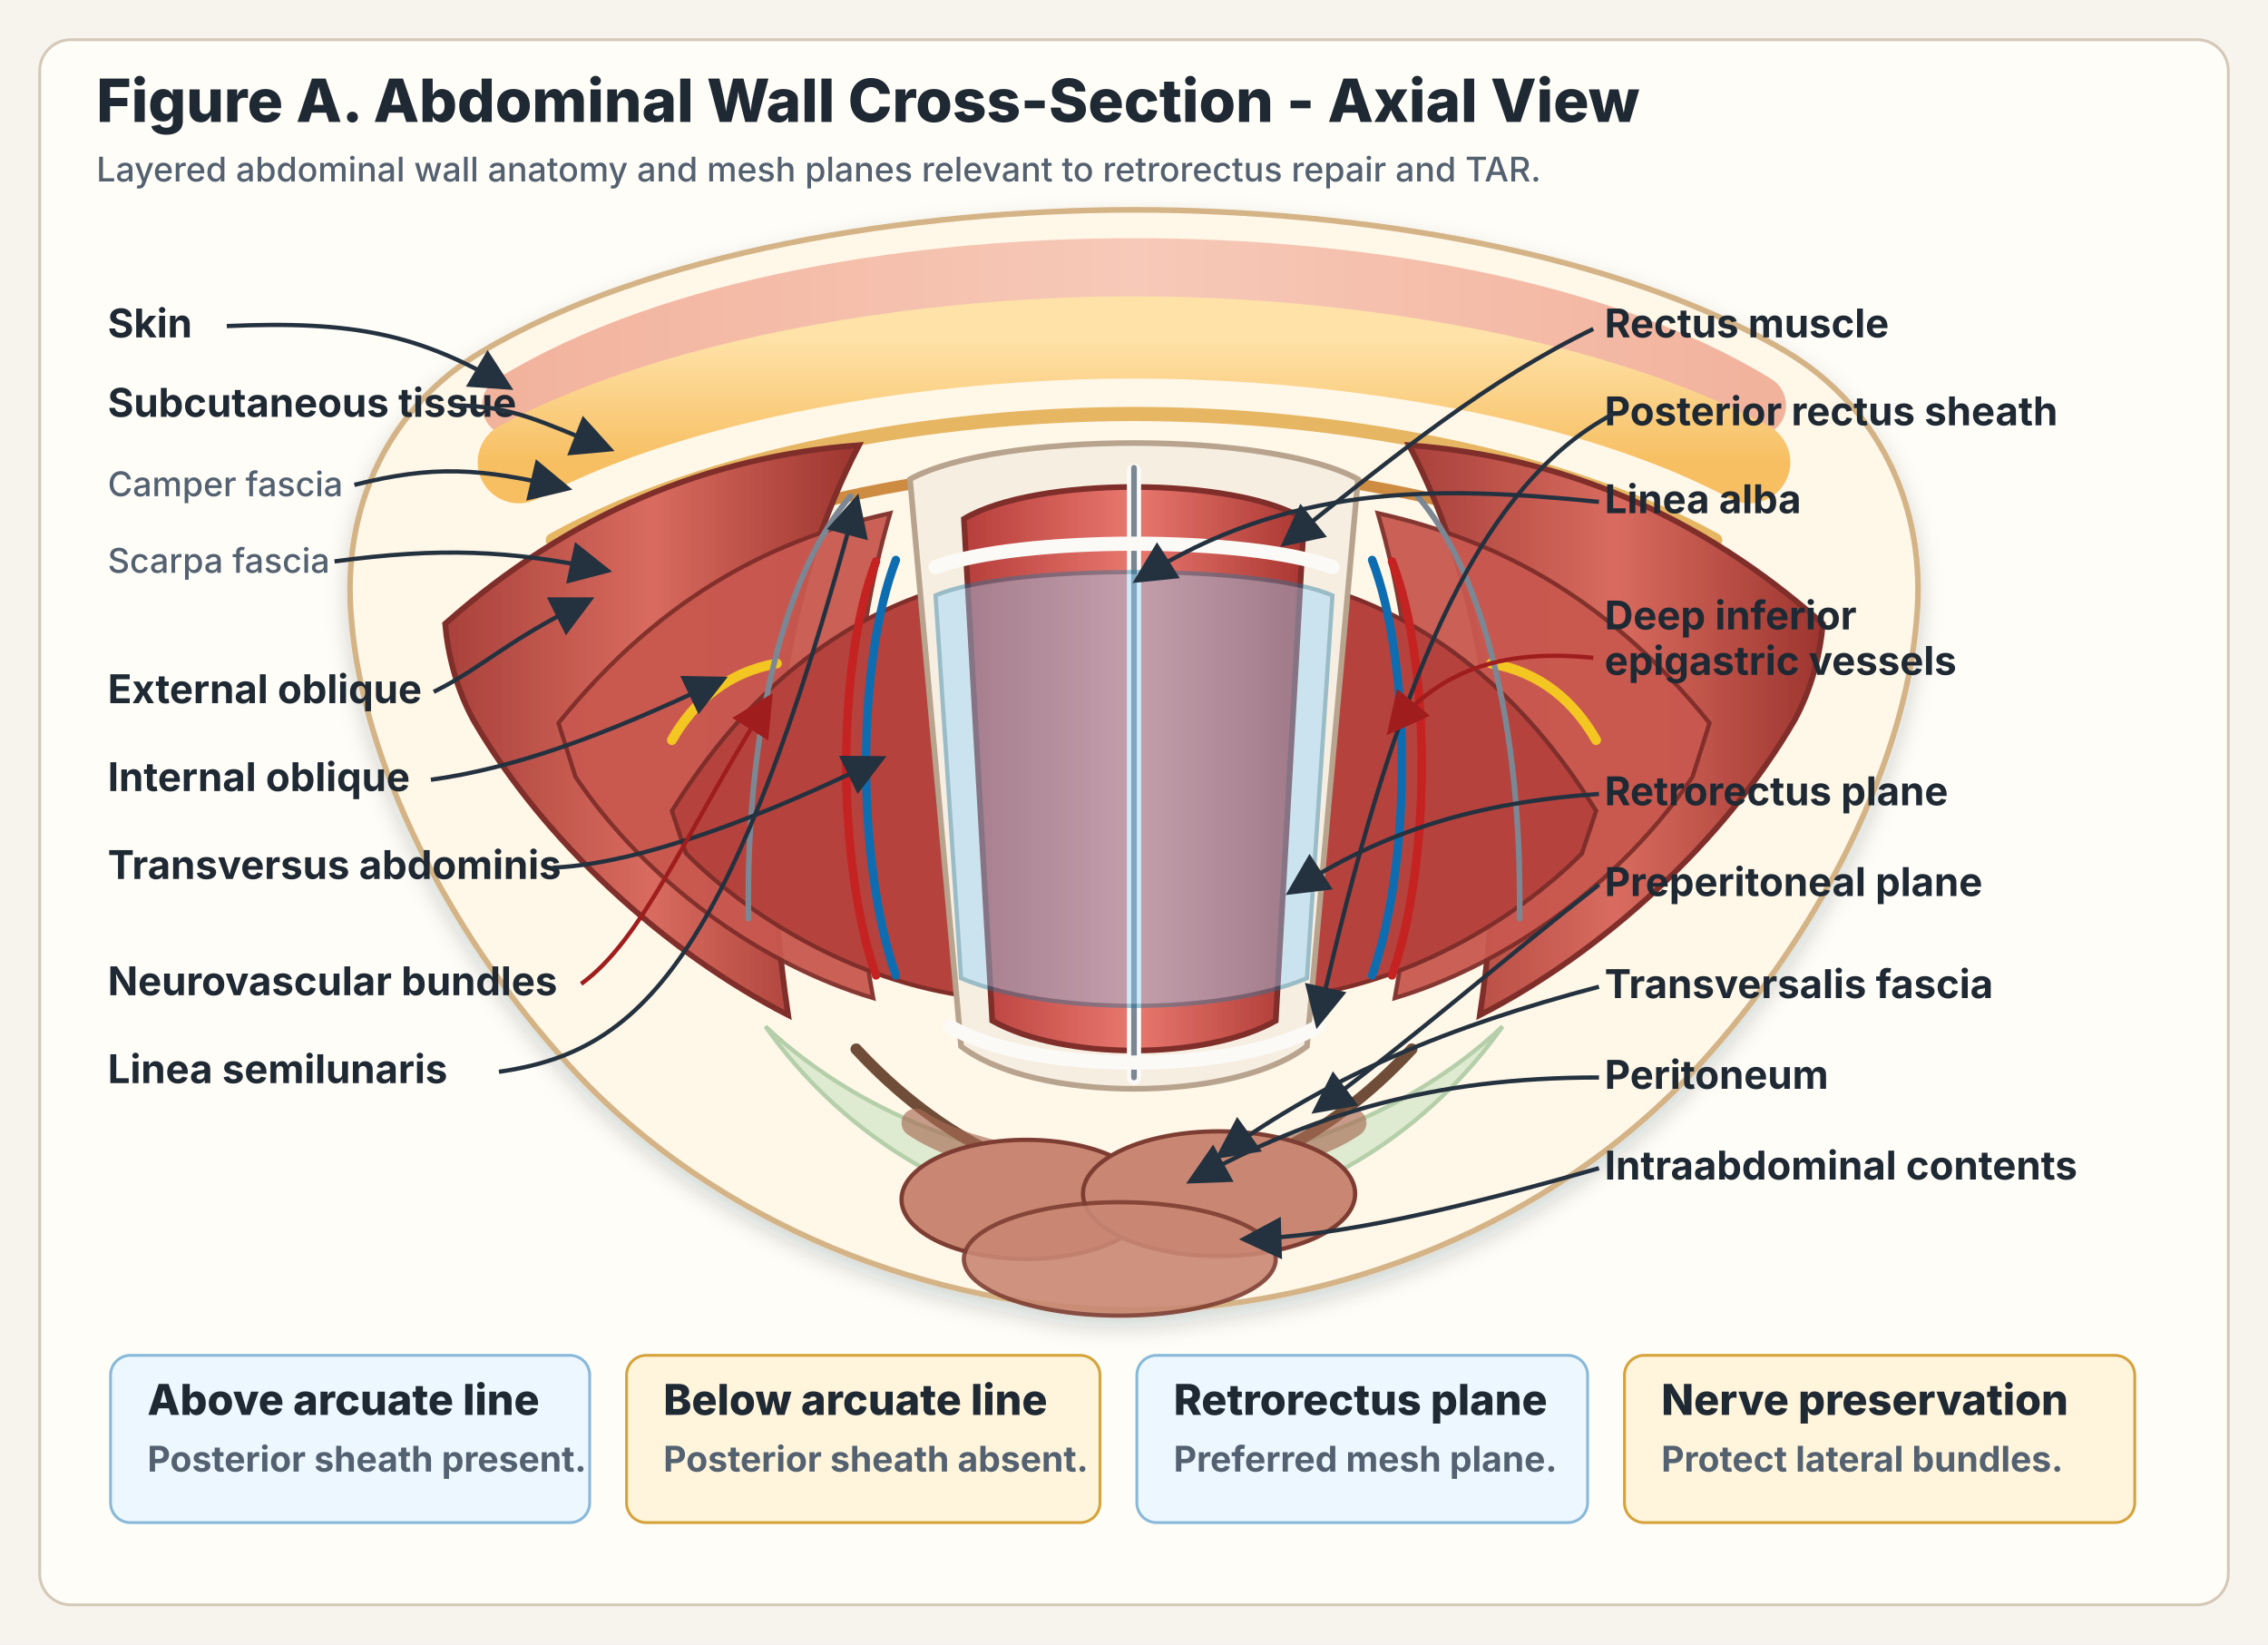
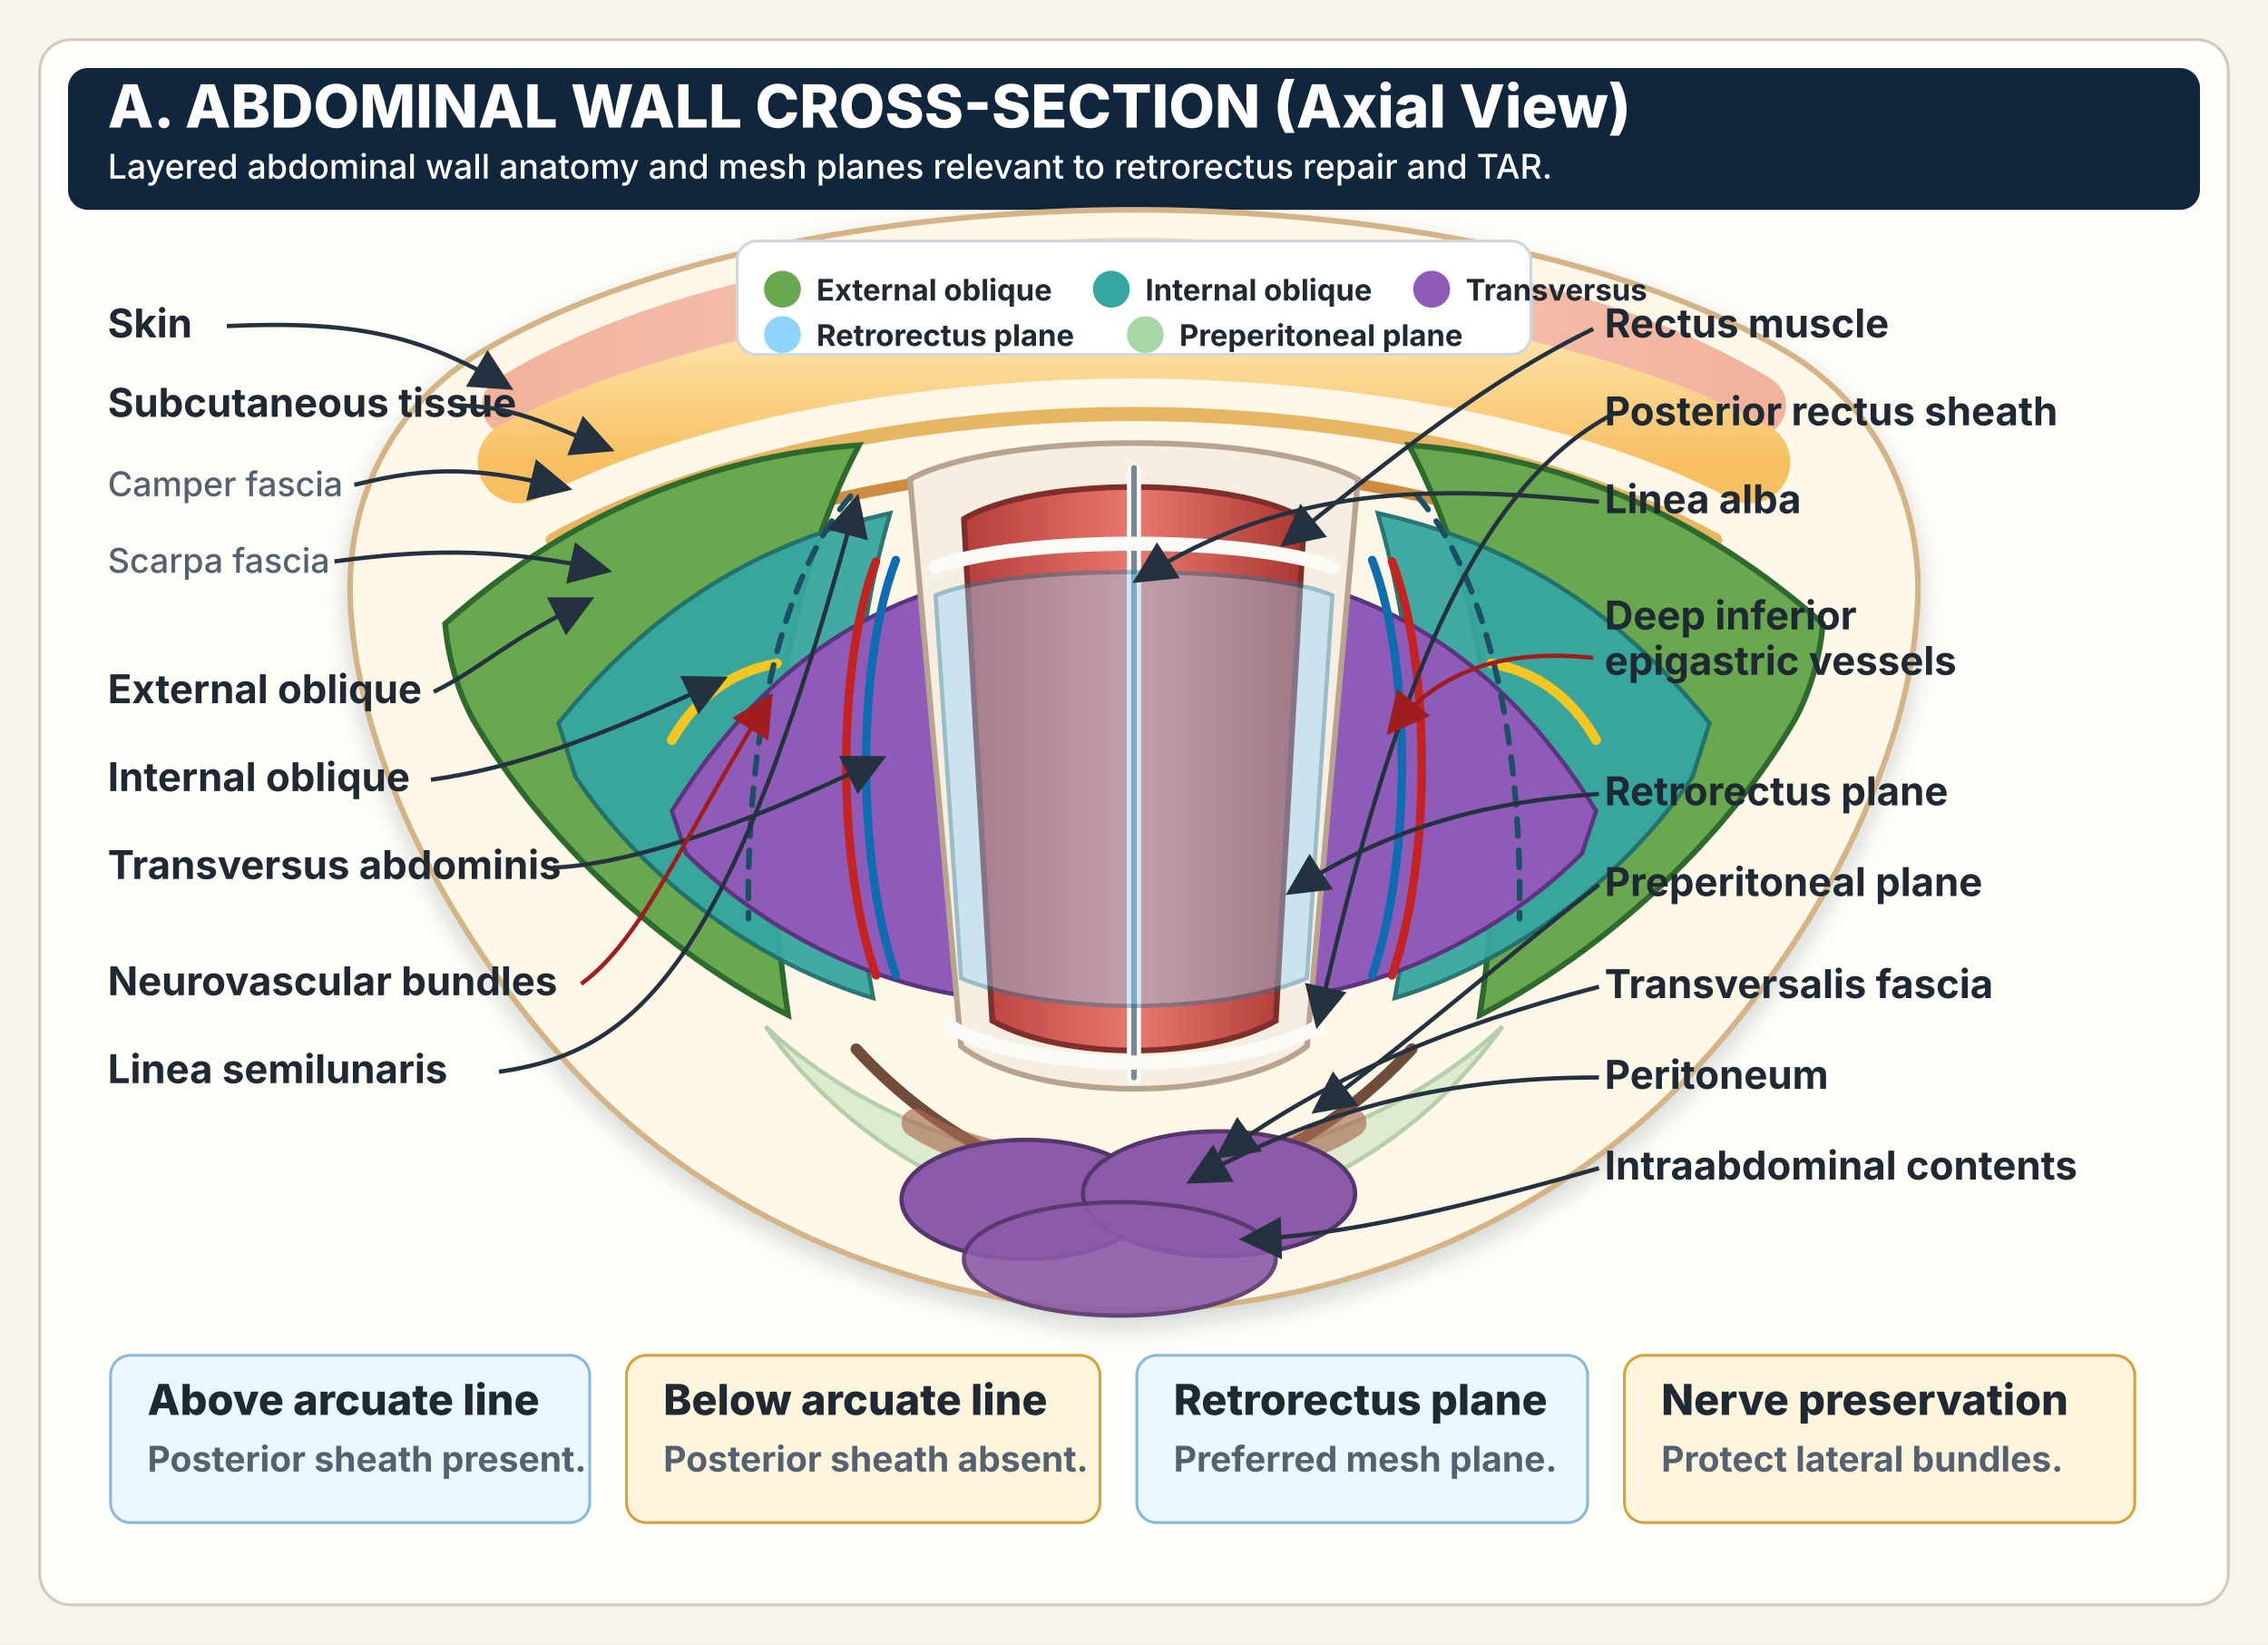
<svg xmlns="http://www.w3.org/2000/svg" width="1600" height="1160" viewBox="0 0 1600 1160" role="img" aria-labelledby="title desc">
  <defs>
    <linearGradient id="skinGrad" x1="0" x2="1">
      <stop offset="0" stop-color="#f2b39d" />
      <stop offset="0.5" stop-color="#f7c9b8" />
      <stop offset="1" stop-color="#f2b39d" />
    </linearGradient>
    <linearGradient id="fatGrad" x1="0" x2="0" y1="0" y2="1">
      <stop offset="0" stop-color="#ffe2a8" />
      <stop offset="1" stop-color="#f7bf62" />
    </linearGradient>
    <linearGradient id="muscleGrad" x1="0" x2="1">
      <stop offset="0" stop-color="#a9413b" />
      <stop offset="0.5" stop-color="#d96b5f" />
      <stop offset="1" stop-color="#9d352f" />
    </linearGradient>
    <linearGradient id="rectusGrad" x1="0" x2="1">
      <stop offset="0" stop-color="#b63e3b" />
      <stop offset="0.5" stop-color="#e9786f" />
      <stop offset="1" stop-color="#aa3631" />
    </linearGradient>
    <filter id="shadow" x="-10%" y="-10%" width="120%" height="130%">
      <feDropShadow dx="0" dy="7" stdDeviation="8" flood-color="#16202a" flood-opacity=".18" />
    </filter>
    <marker id="arrow" markerWidth="10" markerHeight="10" refX="8" refY="5" orient="auto">
      <path d="M0 0 L10 5 L0 10 Z" fill="#24313f" />
    </marker>
    <marker id="redArrow" markerWidth="10" markerHeight="10" refX="8" refY="5" orient="auto">
      <path d="M0 0 L10 5 L0 10 Z" fill="#9f1d1d" />
    </marker>
    <style>
-       .bg{fill:#f7f4ee}.panel{fill:#fffdf8;stroke:#d4c8b8;stroke-width:2}.ink{fill:#1f2933}.muted{fill:#536170}.small{font:500 24px Inter,Arial,sans-serif}.label{font:700 28px Inter,Arial,sans-serif}.h1{font:800 42px Inter,Arial,sans-serif}.h2{font:800 30px Inter,Arial,sans-serif}.note{font:650 25px Inter,Arial,sans-serif}.micro{font:650 21px Inter,Arial,sans-serif}.leader{fill:none;stroke:#24313f;stroke-width:3;marker-end:url(#arrow)}.leaderRed{fill:none;stroke:#9f1d1d;stroke-width:3;marker-end:url(#redArrow)}.fascia{fill:none;stroke:#fbfaf7;stroke-width:10;stroke-linecap:round}.fasciaDark{fill:none;stroke:#7b8794;stroke-width:4;stroke-linecap:round}.planeRetro{fill:#8fd3ff;opacity:.42;stroke:#1976a2;stroke-width:3}.planePre{fill:#a7d7a7;opacity:.38;stroke:#3f8f48;stroke-width:3}.nerve{fill:none;stroke:#f3c623;stroke-width:7;stroke-linecap:round}.vessel{fill:none;stroke:#0f6db0;stroke-width:6;stroke-linecap:round}.artery{fill:none;stroke:#c52222;stroke-width:6;stroke-linecap:round}.peritoneum{fill:none;stroke:#6f4e37;stroke-width:8;stroke-linecap:round}.organ{fill:#c98773;stroke:#7d3d31;stroke-width:3}.callout{fill:#edf7ff;stroke:#88b9d8;stroke-width:2}.warn{fill:#fff4dc;stroke:#d5a33c;stroke-width:2}
+       .bg{fill:#f7f4ee}.panel{fill:#fffdf8;stroke:#d4c8b8;stroke-width:2}.header{fill:#10263d}.ink{fill:#1f2933}.white{fill:#fff}.muted{fill:#536170}.small{font:500 24px Inter,Arial,sans-serif}.label{font:700 28px Inter,Arial,sans-serif}.h1{font:800 42px Inter,Arial,sans-serif}.h2{font:800 30px Inter,Arial,sans-serif}.note{font:650 25px Inter,Arial,sans-serif}.micro{font:650 21px Inter,Arial,sans-serif}.leader{fill:none;stroke:#24313f;stroke-width:3;marker-end:url(#arrow)}.leaderRed{fill:none;stroke:#9f1d1d;stroke-width:3;marker-end:url(#redArrow)}.fascia{fill:none;stroke:#fbfaf7;stroke-width:10;stroke-linecap:round}.fasciaDark{fill:none;stroke:#7b8794;stroke-width:4;stroke-linecap:round}.semilunar{fill:none;stroke:#1d4f63;stroke-width:4;stroke-dasharray:12 10;stroke-linecap:round}.planeRetro{fill:#8fd3ff;opacity:.42;stroke:#1976a2;stroke-width:3}.planePre{fill:#a7d7a7;opacity:.38;stroke:#3f8f48;stroke-width:3}.nerve{fill:none;stroke:#f3c623;stroke-width:7;stroke-linecap:round}.vessel{fill:none;stroke:#0f6db0;stroke-width:6;stroke-linecap:round}.artery{fill:none;stroke:#c52222;stroke-width:6;stroke-linecap:round}.peritoneum{fill:none;stroke:#6f4e37;stroke-width:8;stroke-linecap:round}.organ{fill:#8b5aa8;stroke:#55356b;stroke-width:3}.callout{fill:#edf7ff;stroke:#88b9d8;stroke-width:2}.warn{fill:#fff4dc;stroke:#d5a33c;stroke-width:2}.legend{fill:#ffffff;stroke:#cfd8df;stroke-width:2}.num{fill:#10263d}.numText{fill:#fff;font:800 18px Inter,Arial,sans-serif;text-anchor:middle;dominant-baseline:central}
    </style>
  </defs>
  <rect class="bg" width="1600" height="1160" />
  <rect x="28" y="28" width="1544" height="1104" rx="22" class="panel" />
-   <text x="68" y="86" class="ink h1">Figure A. Abdominal Wall Cross-Section - Axial View</text>
-   <text x="68" y="128" class="muted small">Layered abdominal wall anatomy and mesh planes relevant to retrorectus repair and TAR.</text>
+   <rect x="48" y="48" width="1504" height="100" rx="14" class="header" />
+   <text x="76" y="90" class="white h1">A. ABDOMINAL WALL CROSS-SECTION (Axial View)</text>
+   <text x="76" y="126" class="white small">Layered abdominal wall anatomy and mesh planes relevant to retrorectus repair and TAR.</text>
  <g filter="url(#shadow)">
    <path d="M340 248 C458 178 642 148 800 148 C958 148 1142 178 1260 248 C1324 286 1360 356 1352 438 C1344 536 1286 656 1198 752 C1096 864 940 924 800 924 C660 924 504 864 402 752 C314 656 256 536 248 438 C240 356 276 286 340 248Z" fill="#fff7e8" stroke="#d4b487" stroke-width="4" />
    <path d="M362 286 C476 216 650 190 800 190 C950 190 1124 216 1238 286" fill="none" stroke="url(#skinGrad)" stroke-width="44" stroke-linecap="round" />
    <path d="M366 326 C478 266 652 238 800 238 C948 238 1122 266 1234 326" fill="none" stroke="url(#fatGrad)" stroke-width="58" stroke-linecap="round" />
    <path d="M390 381 C500 320 660 292 800 292 C940 292 1100 320 1210 381" fill="none" stroke="#e6b664" stroke-width="10" stroke-linecap="round" />
    <path d="M408 421 C516 356 674 328 800 328 C926 328 1084 356 1192 421" fill="none" stroke="#ce8c42" stroke-width="8" stroke-linecap="round" />
-     <path d="M314 440 C402 362 500 322 606 314 C556 410 530 542 556 716 C470 672 384 594 334 508 C322 486 316 462 314 440Z" fill="url(#muscleGrad)" stroke="#7f2d2a" stroke-width="4" />
-     <path d="M1286 440 C1198 362 1100 322 994 314 C1044 410 1070 542 1044 716 C1130 672 1216 594 1266 508 C1278 486 1284 462 1286 440Z" fill="url(#muscleGrad)" stroke="#7f2d2a" stroke-width="4" />
-     <path d="M394 510 C462 426 538 382 628 362 C600 458 592 572 616 704 C536 680 456 622 406 548Z" fill="#c85850" stroke="#7f2d2a" stroke-width="3" opacity=".95" />
-     <path d="M1206 510 C1138 426 1062 382 972 362 C1000 458 1008 572 984 704 C1064 680 1144 622 1194 548Z" fill="#c85850" stroke="#7f2d2a" stroke-width="3" opacity=".95" />
-     <path d="M474 572 C526 488 592 436 668 414 C652 510 658 612 694 704 C610 696 532 650 484 602Z" fill="#b6423c" stroke="#7f2d2a" stroke-width="3" />
-     <path d="M1126 572 C1074 488 1008 436 932 414 C948 510 942 612 906 704 C990 696 1068 650 1116 602Z" fill="#b6423c" stroke="#7f2d2a" stroke-width="3" />
+     <path d="M314 440 C402 362 500 322 606 314 C556 410 530 542 556 716 C470 672 384 594 334 508 C322 486 316 462 314 440Z" fill="#6aa84f" stroke="#2f6b2f" stroke-width="4" />
+     <path d="M1286 440 C1198 362 1100 322 994 314 C1044 410 1070 542 1044 716 C1130 672 1216 594 1266 508 C1278 486 1284 462 1286 440Z" fill="#6aa84f" stroke="#2f6b2f" stroke-width="4" />
+     <path d="M394 510 C462 426 538 382 628 362 C600 458 592 572 616 704 C536 680 456 622 406 548Z" fill="#35a6a0" stroke="#1f6f6a" stroke-width="3" opacity=".95" />
+     <path d="M1206 510 C1138 426 1062 382 972 362 C1000 458 1008 572 984 704 C1064 680 1144 622 1194 548Z" fill="#35a6a0" stroke="#1f6f6a" stroke-width="3" opacity=".95" />
+     <path d="M474 572 C526 488 592 436 668 414 C652 510 658 612 694 704 C610 696 532 650 484 602Z" fill="#8e5bb8" stroke="#5a347d" stroke-width="3" />
+     <path d="M1126 572 C1074 488 1008 436 932 414 C948 510 942 612 906 704 C990 696 1068 650 1116 602Z" fill="#8e5bb8" stroke="#5a347d" stroke-width="3" />
    <path d="M642 338 C704 304 896 304 958 338 L922 738 C870 778 730 778 678 738 Z" fill="#f7eee2" stroke="#b8a48e" stroke-width="4" />
    <path d="M680 366 C730 336 870 336 920 366 L900 720 C850 748 750 748 700 720 Z" fill="url(#rectusGrad)" stroke="#7f2d2a" stroke-width="4" />
    <path d="M800 332 L800 760" class="fascia" />
    <path d="M800 330 L800 760" class="fasciaDark" />
    <path d="M660 400 C720 378 880 378 940 400" class="fascia" />
    <path d="M670 724 C728 758 872 758 930 724" class="fascia" />
    <path d="M660 420 C710 398 890 398 940 420 L922 690 C860 716 740 716 678 690 Z" class="planeRetro" />
    <path d="M540 724 C610 790 710 824 800 824 C890 824 990 790 1060 724 C1022 778 940 858 800 866 C660 858 578 778 540 724Z" class="planePre" />
    <path d="M604 740 C664 805 736 838 800 838 C864 838 936 805 996 740" class="peritoneum" />
    <path d="M646 792 C710 836 890 836 954 792" fill="none" stroke="#a86b55" stroke-width="20" stroke-linecap="round" opacity=".65" />
    <ellipse cx="724" cy="846" rx="88" ry="42" class="organ" />
    <ellipse cx="860" cy="842" rx="96" ry="44" class="organ" />
    <ellipse cx="790" cy="888" rx="110" ry="40" class="organ" opacity=".9" />
    <path d="M632 395 C604 468 604 608 632 688" class="vessel" />
    <path d="M968 395 C996 468 996 608 968 688" class="vessel" />
    <path d="M618 396 C590 468 590 608 618 688" class="artery" />
    <path d="M982 396 C1010 468 1010 608 982 688" class="artery" />
    <path d="M548 468 C514 474 490 494 474 522" class="nerve" />
    <path d="M1052 468 C1086 474 1110 494 1126 522" class="nerve" />
-     <path d="M600 350 C555 402 526 510 528 648" class="fasciaDark" />
-     <path d="M1000 350 C1045 402 1074 510 1072 648" class="fasciaDark" />
+     <path d="M600 350 C555 402 526 510 528 648" class="semilunar" />
+     <path d="M1000 350 C1045 402 1074 510 1072 648" class="semilunar" />
+   </g>
+   <g>
+     <rect x="520" y="170" width="560" height="80" rx="14" class="legend" />
+     <circle cx="552" cy="204" r="13" fill="#6aa84f" />
+     <text x="576" y="212" class="ink micro">External oblique</text>
+     <circle cx="784" cy="204" r="13" fill="#35a6a0" />
+     <text x="808" y="212" class="ink micro">Internal oblique</text>
+     <circle cx="1010" cy="204" r="13" fill="#8e5bb8" />
+     <text x="1034" y="212" class="ink micro">Transversus</text>
+     <circle cx="552" cy="236" r="13" fill="#8fd3ff" />
+     <text x="576" y="244" class="ink micro">Retrorectus plane</text>
+     <circle cx="808" cy="236" r="13" fill="#a7d7a7" />
+     <text x="832" y="244" class="ink micro">Preperitoneal plane</text>
  </g>
  <g>
    <text x="76" y="238" class="ink label">Skin</text>
    <path d="M160 230 C250 226 296 236 357 272" class="leader" />
    <text x="76" y="294" class="ink label">Subcutaneous tissue</text>
    <path d="M320 286 C362 286 382 298 428 316" class="leader" />
    <text x="76" y="350" class="muted small">Camper fascia</text>
    <path d="M250 342 C306 328 338 330 398 344" class="leader" />
    <text x="76" y="404" class="muted small">Scarpa fascia</text>
    <path d="M236 396 C310 386 360 388 426 402" class="leader" />
    <text x="76" y="496" class="ink label">External oblique</text>
    <path d="M306 488 C342 470 354 454 414 424" class="leader" />
    <text x="76" y="558" class="ink label">Internal oblique</text>
    <path d="M304 550 C362 542 424 520 508 480" class="leader" />
    <text x="76" y="620" class="ink label">Transversus abdominis</text>
    <path d="M390 612 C438 610 514 588 620 536" class="leader" />
    <text x="76" y="702" class="ink label">Neurovascular bundles</text>
    <path d="M410 694 C454 662 482 590 542 494" class="leaderRed" />
    <text x="76" y="764" class="ink label">Linea semilunaris</text>
    <path d="M352 756 C450 742 516 682 604 354" class="leader" />
    <text x="1132" y="238" class="ink label">Rectus muscle</text>
    <path d="M1124 232 C1050 268 988 318 908 382" class="leader" />
    <text x="1132" y="300" class="ink label">Posterior rectus sheath</text>
    <path d="M1138 292 C1040 344 982 488 930 720" class="leader" />
    <text x="1132" y="362" class="ink label">Linea alba</text>
    <path d="M1128 354 C1010 342 908 342 804 408" class="leader" />
    <text x="1132" y="444" class="ink label">Deep inferior</text>
    <text x="1132" y="476" class="ink label">epigastric vessels</text>
    <path d="M1124 464 C1064 458 1018 470 982 514" class="leaderRed" />
    <text x="1132" y="568" class="ink label">Retrorectus plane</text>
    <path d="M1128 560 C1042 566 976 586 912 628" class="leader" />
    <text x="1132" y="632" class="ink label">Preperitoneal plane</text>
    <path d="M1128 624 C1054 682 1000 730 930 782" class="leader" />
    <text x="1132" y="704" class="ink label">Transversalis fascia</text>
    <path d="M1128 696 C1022 724 940 758 862 814" class="leader" />
    <text x="1132" y="768" class="ink label">Peritoneum</text>
    <path d="M1128 760 C1010 760 926 786 842 832" class="leader" />
    <text x="1132" y="832" class="ink label">Intraabdominal contents</text>
    <path d="M1128 824 C1030 852 946 872 880 874" class="leader" />
  </g>
  <g>
    <rect x="78" y="956" width="338" height="118" rx="14" class="callout" />
    <text x="104" y="998" class="ink h2">Above arcuate line</text>
    <text x="104" y="1038" class="muted note">Posterior sheath present.</text>
    <rect x="442" y="956" width="334" height="118" rx="14" class="warn" />
    <text x="468" y="998" class="ink h2">Below arcuate line</text>
    <text x="468" y="1038" class="muted note">Posterior sheath absent.</text>
    <rect x="802" y="956" width="318" height="118" rx="14" class="callout" />
    <text x="828" y="998" class="ink h2">Retrorectus plane</text>
    <text x="828" y="1038" class="muted note">Preferred mesh plane.</text>
    <rect x="1146" y="956" width="360" height="118" rx="14" class="warn" />
    <text x="1172" y="998" class="ink h2">Nerve preservation</text>
    <text x="1172" y="1038" class="muted note">Protect lateral bundles.</text>
  </g>
</svg>
